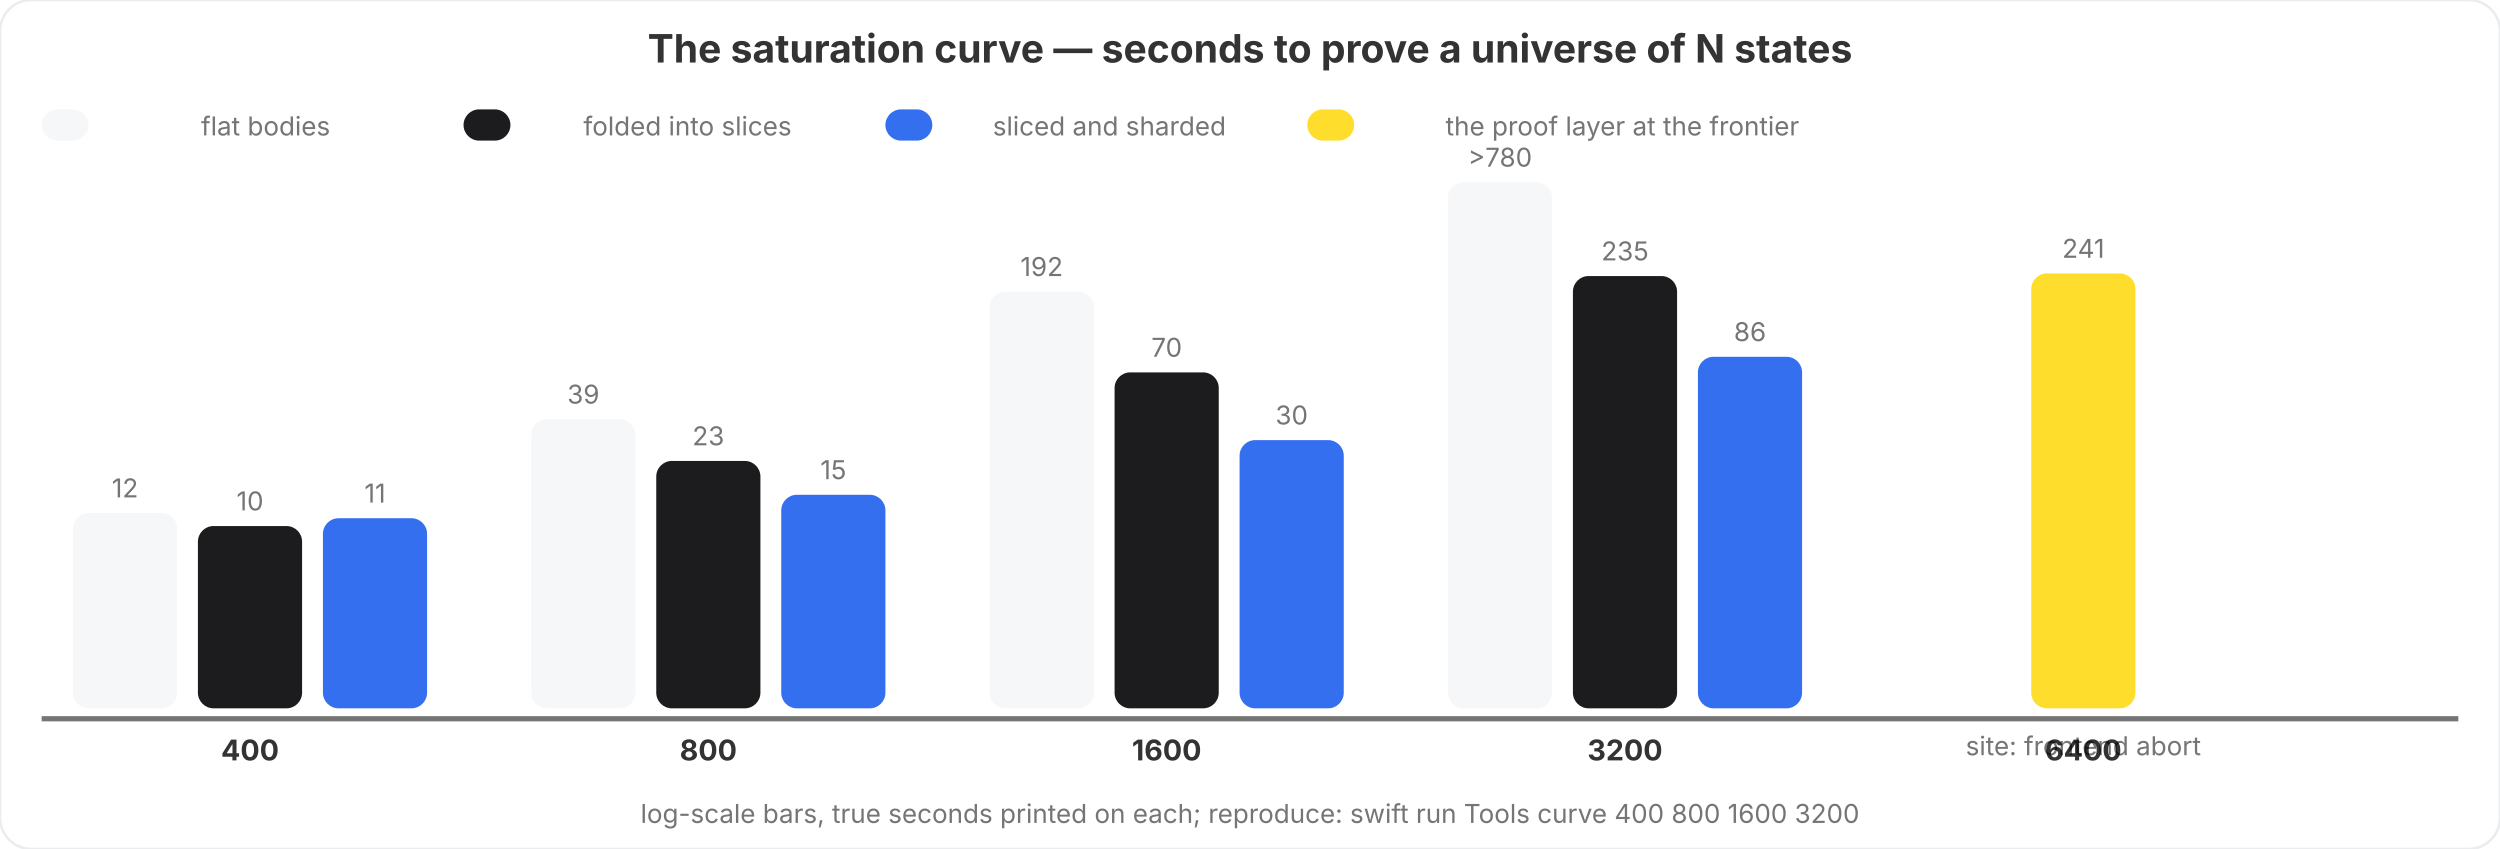
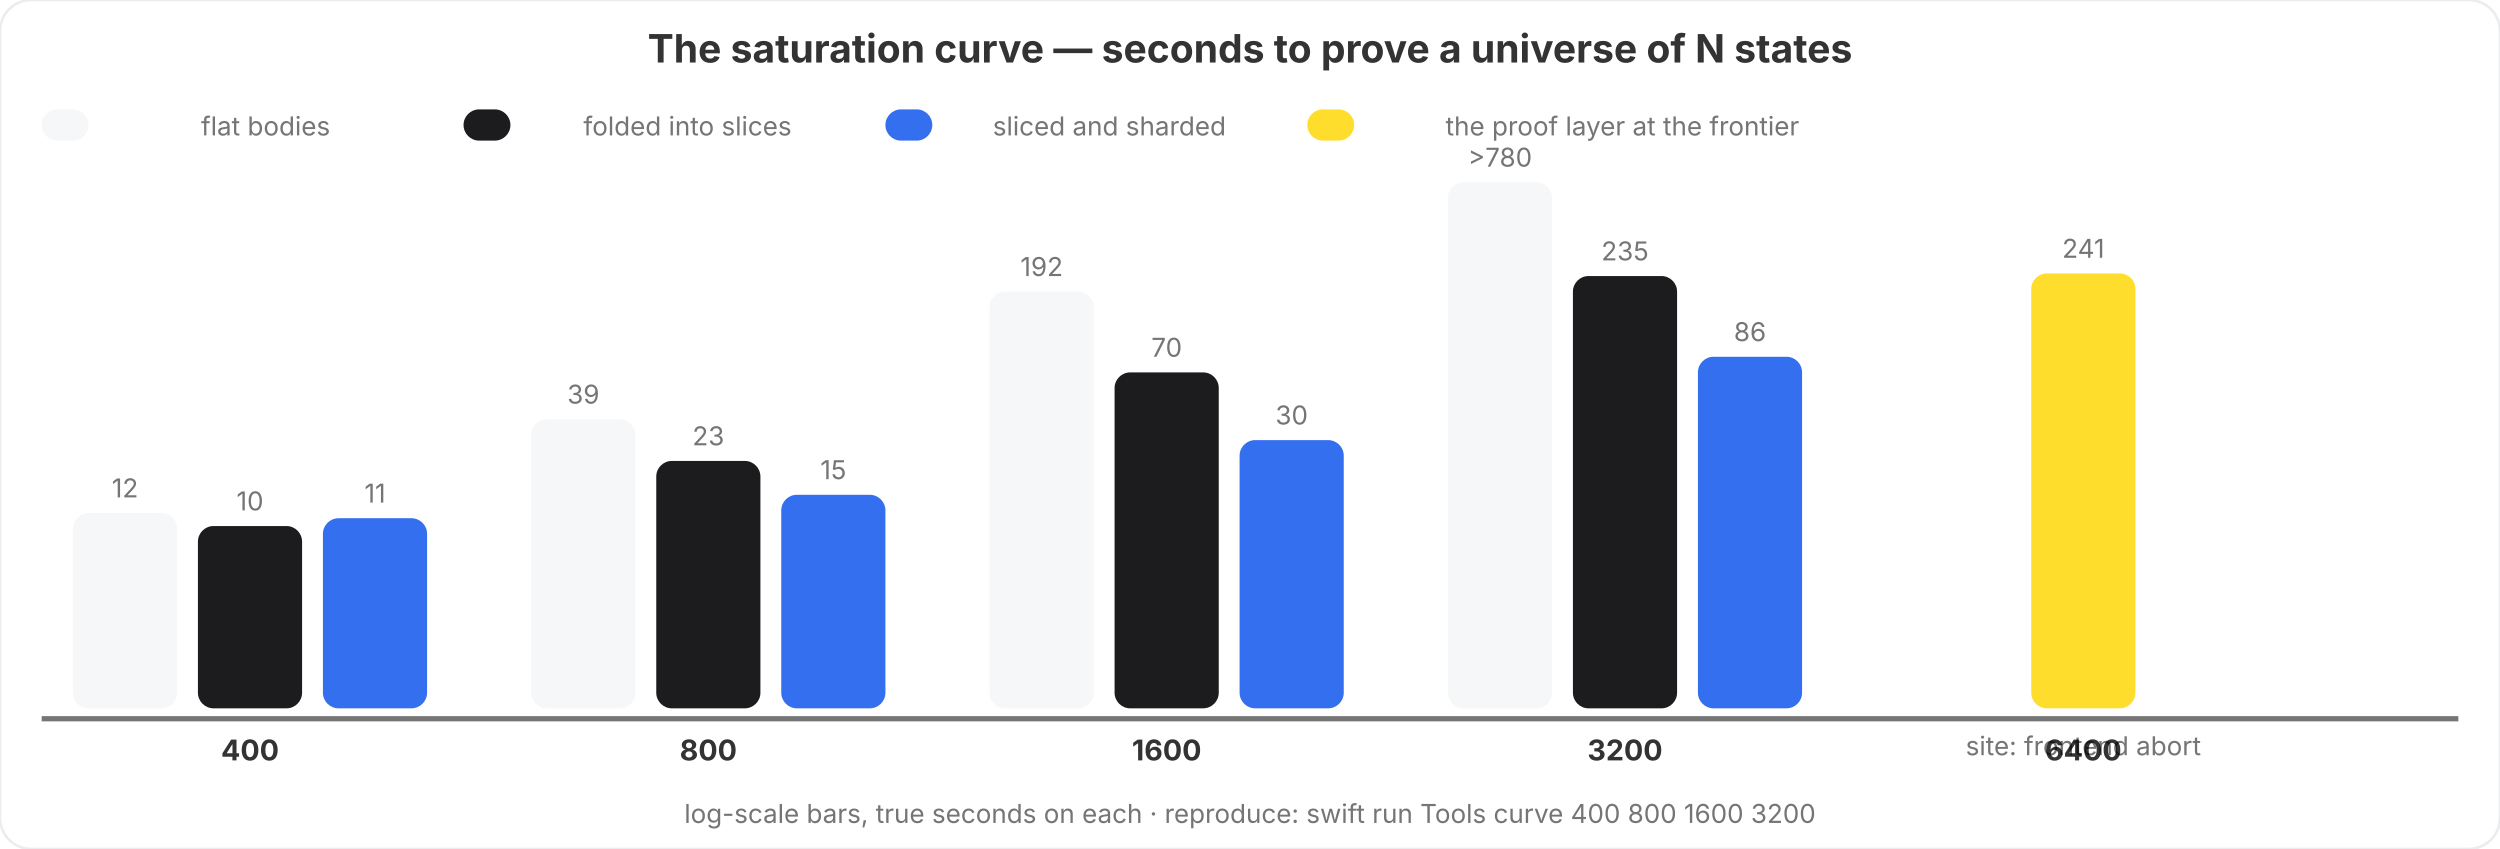
<svg xmlns="http://www.w3.org/2000/svg" viewBox="0 0 960 326" role="img" data-vi-canvas="1" font-family="Inter, Roboto, system-ui, sans-serif" aria-label="The saturation curve: build seconds against universe size, grouped bars on a log scale. Flat bodies grow near-quadratic, folding the bodies into slices drops the exponent, sharding the files and the renderers drops the constant, and at 6400 states the proof still passes while the site pipeline hits the frontend's own abort.">
  <filter id="soft-shadow" x="-20%" y="-20%" width="140%" height="140%">
    <feDropShadow dx="0" dy="5" stdDeviation="10" flood-color="#000000" flood-opacity="0.10" />
  </filter>
  <g transform="translate(0, 0)">
    <g transform="translate(0, 0)">
      <g transform="translate(0, 0)">
        <rect x="0" width="960" height="326" rx="12" fill="var(--vi-surface-card, #FFFFFF)" stroke="var(--vi-line, #EAECEE)" stroke-width="1" />
      </g>
    </g>
    <g transform="translate(0, 0)">
      <g transform="translate(0, 0)">
        <text x="480" y="24" text-anchor="middle" fill="var(--vi-text-primary, rgba(0,0,0,0.80))" font-weight="700" font-size="15">The saturation curve — seconds to prove a universe of N states</text>
      </g>
    </g>
    <g transform="translate(0, 36)">
      <g transform="translate(16, 0)">
        <g transform="translate(0, 6)">
          <rect x="0" width="18" height="12" rx="6" fill="var(--vi-surface-track, #F6F7F8)" />
        </g>
      </g>
      <g transform="translate(42, 0)">
        <text x="60" y="16" text-anchor="middle" fill="var(--vi-text-secondary, rgba(0,0,0,0.54))" font-weight="400" font-size="10">flat bodies</text>
      </g>
      <g transform="translate(178, 0)">
        <g transform="translate(0, 6)">
          <rect x="0" width="18" height="12" rx="6" fill="#1C1C1E" />
        </g>
      </g>
      <g transform="translate(204, 0)">
        <text x="60" y="16" text-anchor="middle" fill="var(--vi-text-secondary, rgba(0,0,0,0.54))" font-weight="400" font-size="10">folded into slices</text>
      </g>
      <g transform="translate(340, 0)">
        <g transform="translate(0, 6)">
          <rect x="0" width="18" height="12" rx="6" fill="var(--vi-action, #336FEE)" />
        </g>
      </g>
      <g transform="translate(366, 0)">
        <text x="60" y="16" text-anchor="middle" fill="var(--vi-text-secondary, rgba(0,0,0,0.54))" font-weight="400" font-size="10">sliced and sharded</text>
      </g>
      <g transform="translate(502, 0)">
        <g transform="translate(0, 6)">
          <rect x="0" width="18" height="12" rx="6" fill="var(--vi-accent, #FFDD2D)" />
        </g>
      </g>
      <g transform="translate(528, 0)">
        <text x="95" y="16" text-anchor="middle" fill="var(--vi-text-secondary, rgba(0,0,0,0.54))" font-weight="400" font-size="10">the proof layer at the frontier</text>
      </g>
    </g>
    <g transform="translate(0, 62)">
      <g transform="translate(16, 0)">
        <g transform="translate(12, 0)">
          <g transform="translate(0, 135)">
            <rect x="0" width="40" height="75" rx="6" fill="var(--vi-surface-track, #F6F7F8)" />
            <text x="20" y="-6" text-anchor="middle" fill="var(--vi-text-secondary, rgba(0,0,0,0.54))" font-weight="400" font-size="10">12</text>
          </g>
        </g>
        <g transform="translate(60, 0)">
          <g transform="translate(0, 140)">
            <rect x="0" width="40" height="70" rx="6" fill="#1C1C1E" />
            <text x="20" y="-6" text-anchor="middle" fill="var(--vi-text-secondary, rgba(0,0,0,0.54))" font-weight="400" font-size="10">10</text>
          </g>
        </g>
        <g transform="translate(108, 0)">
          <g transform="translate(0, 137)">
            <rect x="0" width="40" height="73" rx="6" fill="var(--vi-action, #336FEE)" />
            <text x="20" y="-6" text-anchor="middle" fill="var(--vi-text-secondary, rgba(0,0,0,0.54))" font-weight="400" font-size="10">11</text>
          </g>
        </g>
      </g>
      <g transform="translate(192, 0)">
        <g transform="translate(12, 0)">
          <g transform="translate(0, 99)">
            <rect x="0" width="40" height="111" rx="6" fill="var(--vi-surface-track, #F6F7F8)" />
            <text x="20" y="-6" text-anchor="middle" fill="var(--vi-text-secondary, rgba(0,0,0,0.54))" font-weight="400" font-size="10">39</text>
          </g>
        </g>
        <g transform="translate(60, 0)">
          <g transform="translate(0, 115)">
            <rect x="0" width="40" height="95" rx="6" fill="#1C1C1E" />
            <text x="20" y="-6" text-anchor="middle" fill="var(--vi-text-secondary, rgba(0,0,0,0.54))" font-weight="400" font-size="10">23</text>
          </g>
        </g>
        <g transform="translate(108, 0)">
          <g transform="translate(0, 128)">
            <rect x="0" width="40" height="82" rx="6" fill="var(--vi-action, #336FEE)" />
            <text x="20" y="-6" text-anchor="middle" fill="var(--vi-text-secondary, rgba(0,0,0,0.54))" font-weight="400" font-size="10">15</text>
          </g>
        </g>
      </g>
      <g transform="translate(368, 0)">
        <g transform="translate(12, 0)">
          <g transform="translate(0, 50)">
            <rect x="0" width="40" height="160" rx="6" fill="var(--vi-surface-track, #F6F7F8)" />
            <text x="20" y="-6" text-anchor="middle" fill="var(--vi-text-secondary, rgba(0,0,0,0.54))" font-weight="400" font-size="10">192</text>
          </g>
        </g>
        <g transform="translate(60, 0)">
          <g transform="translate(0, 81)">
            <rect x="0" width="40" height="129" rx="6" fill="#1C1C1E" />
            <text x="20" y="-6" text-anchor="middle" fill="var(--vi-text-secondary, rgba(0,0,0,0.54))" font-weight="400" font-size="10">70</text>
          </g>
        </g>
        <g transform="translate(108, 0)">
          <g transform="translate(0, 107)">
            <rect x="0" width="40" height="103" rx="6" fill="var(--vi-action, #336FEE)" />
            <text x="20" y="-6" text-anchor="middle" fill="var(--vi-text-secondary, rgba(0,0,0,0.54))" font-weight="400" font-size="10">30</text>
          </g>
        </g>
      </g>
      <g transform="translate(544, 0)">
        <g transform="translate(12, 0)">
          <g transform="translate(0, 8)">
            <rect x="0" width="40" height="202" rx="6" fill="var(--vi-surface-track, #F6F7F8)" />
            <text x="20" y="-6" text-anchor="middle" fill="var(--vi-text-secondary, rgba(0,0,0,0.54))" font-weight="400" font-size="10">&gt;780</text>
          </g>
        </g>
        <g transform="translate(60, 0)">
          <g transform="translate(0, 44)">
            <rect x="0" width="40" height="166" rx="6" fill="#1C1C1E" />
            <text x="20" y="-6" text-anchor="middle" fill="var(--vi-text-secondary, rgba(0,0,0,0.54))" font-weight="400" font-size="10">235</text>
          </g>
        </g>
        <g transform="translate(108, 0)">
          <g transform="translate(0, 75)">
            <rect x="0" width="40" height="135" rx="6" fill="var(--vi-action, #336FEE)" />
            <text x="20" y="-6" text-anchor="middle" fill="var(--vi-text-secondary, rgba(0,0,0,0.54))" font-weight="400" font-size="10">86</text>
          </g>
        </g>
      </g>
      <g transform="translate(720, 0)">
        <g transform="translate(60, 0)">
          <g transform="translate(0, 43)">
            <rect x="0" width="40" height="167" rx="6" fill="var(--vi-accent, #FFDD2D)" />
            <text x="20" y="-6" text-anchor="middle" fill="var(--vi-text-secondary, rgba(0,0,0,0.54))" font-weight="400" font-size="10">241</text>
          </g>
        </g>
      </g>
    </g>
    <g transform="translate(0, 62)">
      <g transform="translate(16, 0)">
        <line x1="0" y1="214" x2="928" y2="214" stroke="var(--vi-text-secondary, rgba(0,0,0,0.54))" stroke-width="2" />
      </g>
    </g>
    <g transform="translate(0, 276)">
      <g transform="translate(16, 0)">
        <text x="80" y="16" text-anchor="middle" fill="var(--vi-text-primary, rgba(0,0,0,0.80))" font-weight="700" font-size="11">400</text>
      </g>
      <g transform="translate(192, 0)">
        <text x="80" y="16" text-anchor="middle" fill="var(--vi-text-primary, rgba(0,0,0,0.80))" font-weight="700" font-size="11">800</text>
      </g>
      <g transform="translate(368, 0)">
        <text x="80" y="16" text-anchor="middle" fill="var(--vi-text-primary, rgba(0,0,0,0.80))" font-weight="700" font-size="11">1600</text>
      </g>
      <g transform="translate(544, 0)">
        <text x="80" y="16" text-anchor="middle" fill="var(--vi-text-primary, rgba(0,0,0,0.80))" font-weight="700" font-size="11">3200</text>
      </g>
      <g transform="translate(720, 0)">
        <g transform="translate(10, 0)">
          <text x="70" y="16" text-anchor="middle" fill="var(--vi-text-primary, rgba(0,0,0,0.80))" font-weight="700" font-size="11">6400</text>
          <g transform="translate(0, 20)">
            <text x="70" y="-6" text-anchor="middle" fill="var(--vi-text-secondary, rgba(0,0,0,0.54))" font-weight="400" font-size="10">site: frontend abort</text>
          </g>
        </g>
      </g>
    </g>
    <g transform="translate(0, 300)">
      <g transform="translate(0, 0)">
-         <text x="480" y="16" text-anchor="middle" fill="var(--vi-text-secondary, rgba(0,0,0,0.54))" font-weight="400" font-size="10">log-scale bars, true seconds printed on each; reproduce: swift run Tools curve 400 800 1600 3200</text>
+         <text x="480" y="16" text-anchor="middle" fill="var(--vi-text-secondary, rgba(0,0,0,0.54))" font-weight="400" font-size="10">log-scale bars, true seconds on each · reproduce: swift run Tools curve 400 800 1600 3200</text>
      </g>
    </g>
  </g>
</svg>
